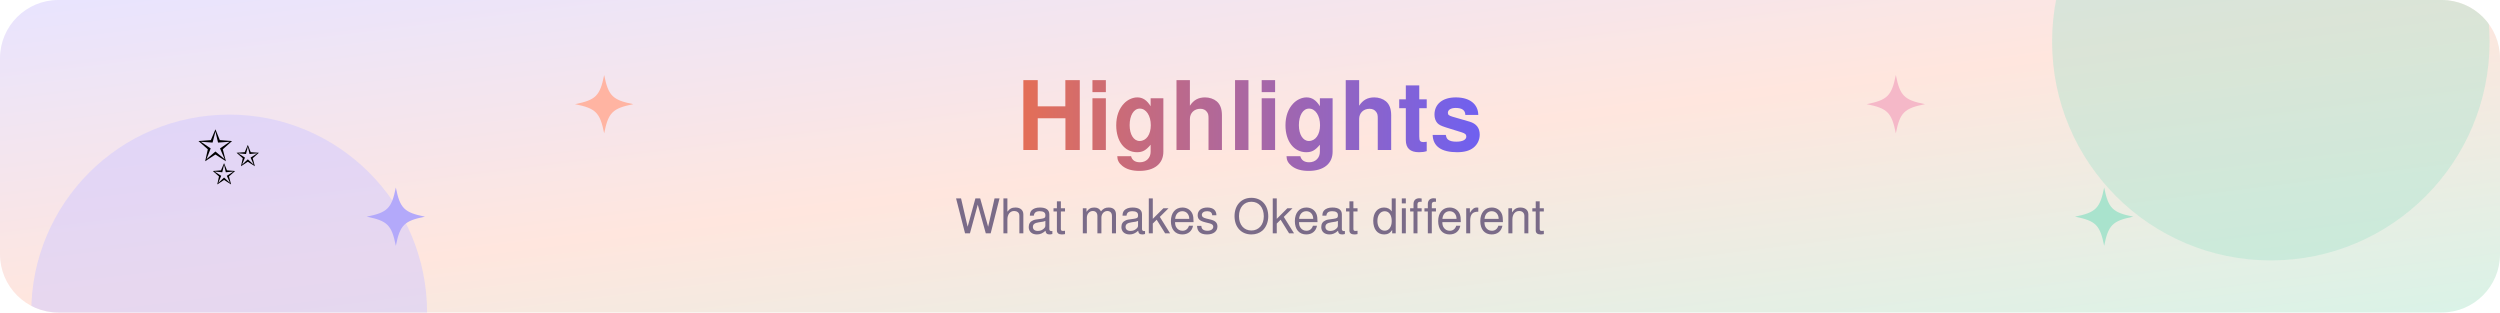
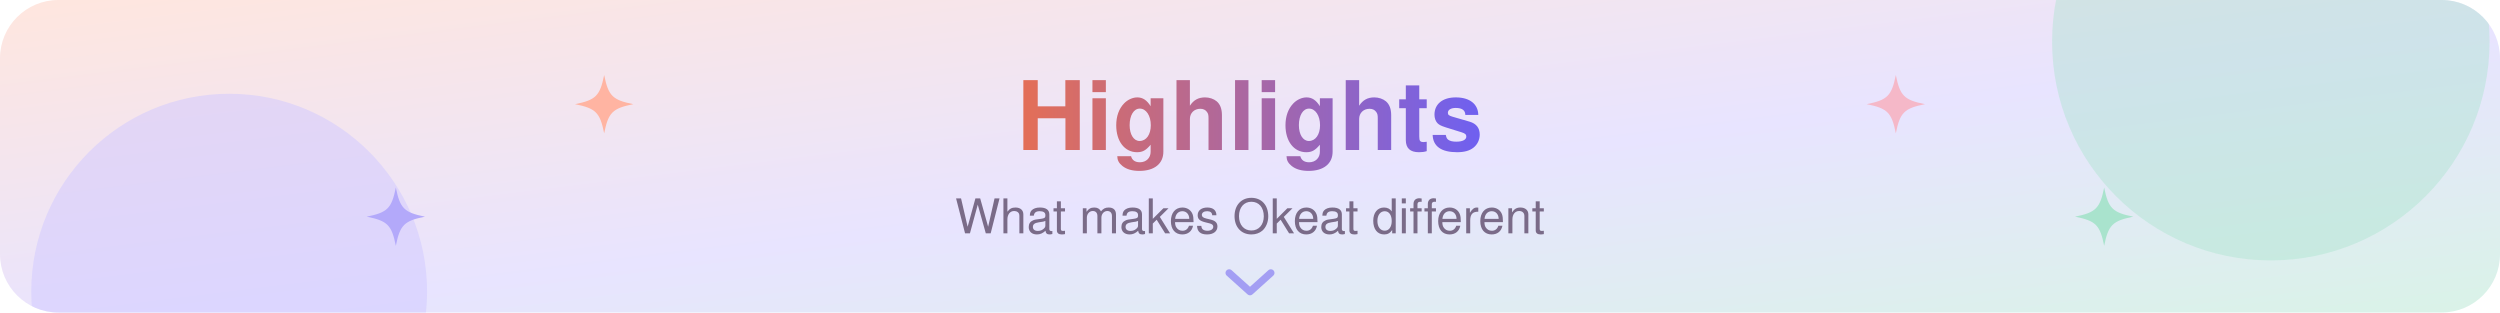
<svg xmlns="http://www.w3.org/2000/svg" viewBox="0 0 1200 150" width="1200" height="150" role="img" aria-label="Highlights">
  <defs>
    <linearGradient id="bg" x1="0" y1="0" x2="1" y2="1">
-       <stop offset="0" stop-color="#E8E4FF" />
-       <stop offset=".5" stop-color="#FFE6DE" />
+       <stop offset="0" stop-color="#FFE6DE" />
+       <stop offset=".55" stop-color="#E8E4FF" />
      <stop offset="1" stop-color="#D9F3E7" />
    </linearGradient>
    <linearGradient id="t" x1="0" y1="0" x2="1" y2="0">
      <stop offset="0" stop-color="#E36E57" />
      <stop offset="1" stop-color="#6F60F0" />
    </linearGradient>
    <clipPath id="c">
      <rect width="1200" height="150" rx="28" />
    </clipPath>
    <path id="s" d="M0-14C2-4 4-2 14 0 4 2 2 4 0 14-2 4-4 2-14 0-4-2-2-4 0-14Z" />
+     <path id="pin" d="M0 0C-5-9-22-20-22-37a22 22 0 0 1 44 0C22-20 5-9 0 0Z" />
  </defs>
  <style>
-     .blob{animation:drift 13s ease-in-out infinite alternate}
-     .b2{animation-duration:17s;animation-direction:alternate-reverse}
-     .tw{animation:tw 3.2s ease-in-out infinite}
-     .t2{animation-delay:-1s}.t3{animation-delay:-2s}
-     .pin{animation:bob 2.6s ease-in-out infinite;transform-origin:center}
-     @keyframes drift{to{transform:translate(36px,-14px) scale(1.12)}}
-     @keyframes tw{0%,100%{opacity:.35}50%{opacity:1}}
-     @keyframes bob{0%,100%{transform:translateY(0)}50%{transform:translateY(-6px)}}
-     @media (prefers-reduced-motion:reduce){*{animation:none!important}}
-   </style>
+ .blob{animation:drift 11s ease-in-out infinite alternate}.b2{animation-duration:14s;animation-direction:alternate-reverse}.b3{animation-duration:17s}
+ .bob{animation:bob 3.4s ease-in-out infinite}.d1{animation-delay:-.9s}.d2{animation-delay:-1.8s}.d3{animation-delay:-2.6s}
+ .walk{stroke-dasharray:3 15;animation:walk 3s linear infinite}
+ .tw{animation:tw 3.2s ease-in-out infinite}.t2{animation-delay:-1s}.t3{animation-delay:-2s}
+ .rise{animation:rise .9s ease-out both}.r2{animation-delay:.2s}
+ @keyframes drift{to{transform:translate(40px,-20px) scale(1.12)}}
+ @keyframes bob{0%,100%{transform:translateY(0)}50%{transform:translateY(-10px)}}
+ @keyframes walk{to{stroke-dashoffset:-54}}
+ @keyframes tw{0%,100%{opacity:.35}50%{opacity:1}}
+ @keyframes rise{from{opacity:0;transform:translateY(16px)}}
+ @media (prefers-reduced-motion:reduce){*{animation:none!important}}
+ </style>
  <g clip-path="url(#c)">
    <rect width="1200" height="150" fill="url(#bg)" />
-     <circle class="blob" cx="110" cy="150" r="95" fill="#CFC8FF" opacity=".5" />
+     <circle class="blob" cx="110" cy="140" r="95" fill="#CFC8FF" opacity=".5" />
    <circle class="blob b2" cx="1090" cy="20" r="105" fill="#A9E3CD" opacity=".42" />
    <use class="tw" href="#s" x="290" y="50" fill="#FFB4A2" />
    <use class="tw t2" href="#s" x="190" y="104" fill="#B3A9FA" />
    <use class="tw t3" href="#s" x="910" y="50" fill="#F5B8C8" />
    <use class="tw" href="#s" x="1010" y="104" fill="#A9E3CD" />
-     <g class="pin" transform="translate(110 88)">
-       <text font-size="38" text-anchor="middle">✨</text>
+     <g font-family="-apple-system,BlinkMacSystemFont,'Segoe UI',Helvetica,Arial,sans-serif" text-anchor="middle">
+       <text x="600" y="72.0" font-size="46" font-weight="800" fill="url(#t)">Highlights</text>
+       <text x="600" y="112.0" font-size="23" fill="#7A6B88">What makes Okeat different</text>
    </g>
-     <g font-family="-apple-system,BlinkMacSystemFont,'Segoe UI',Helvetica,Arial,sans-serif" text-anchor="middle">
-       <text x="600" y="72" font-size="46" font-weight="800" fill="url(#t)">Highlights</text>
-       <text x="600" y="112" font-size="23" fill="#7A6B88">What makes Okeat different</text>
+     <g transform="translate(600 136)">
+       <g class="bob">
+         <path d="M-10-5l10 9 10-9" fill="none" stroke="#6F60F0" stroke-opacity=".55" stroke-width="3.5" stroke-linecap="round" stroke-linejoin="round" />
+       </g>
    </g>
  </g>
</svg>
